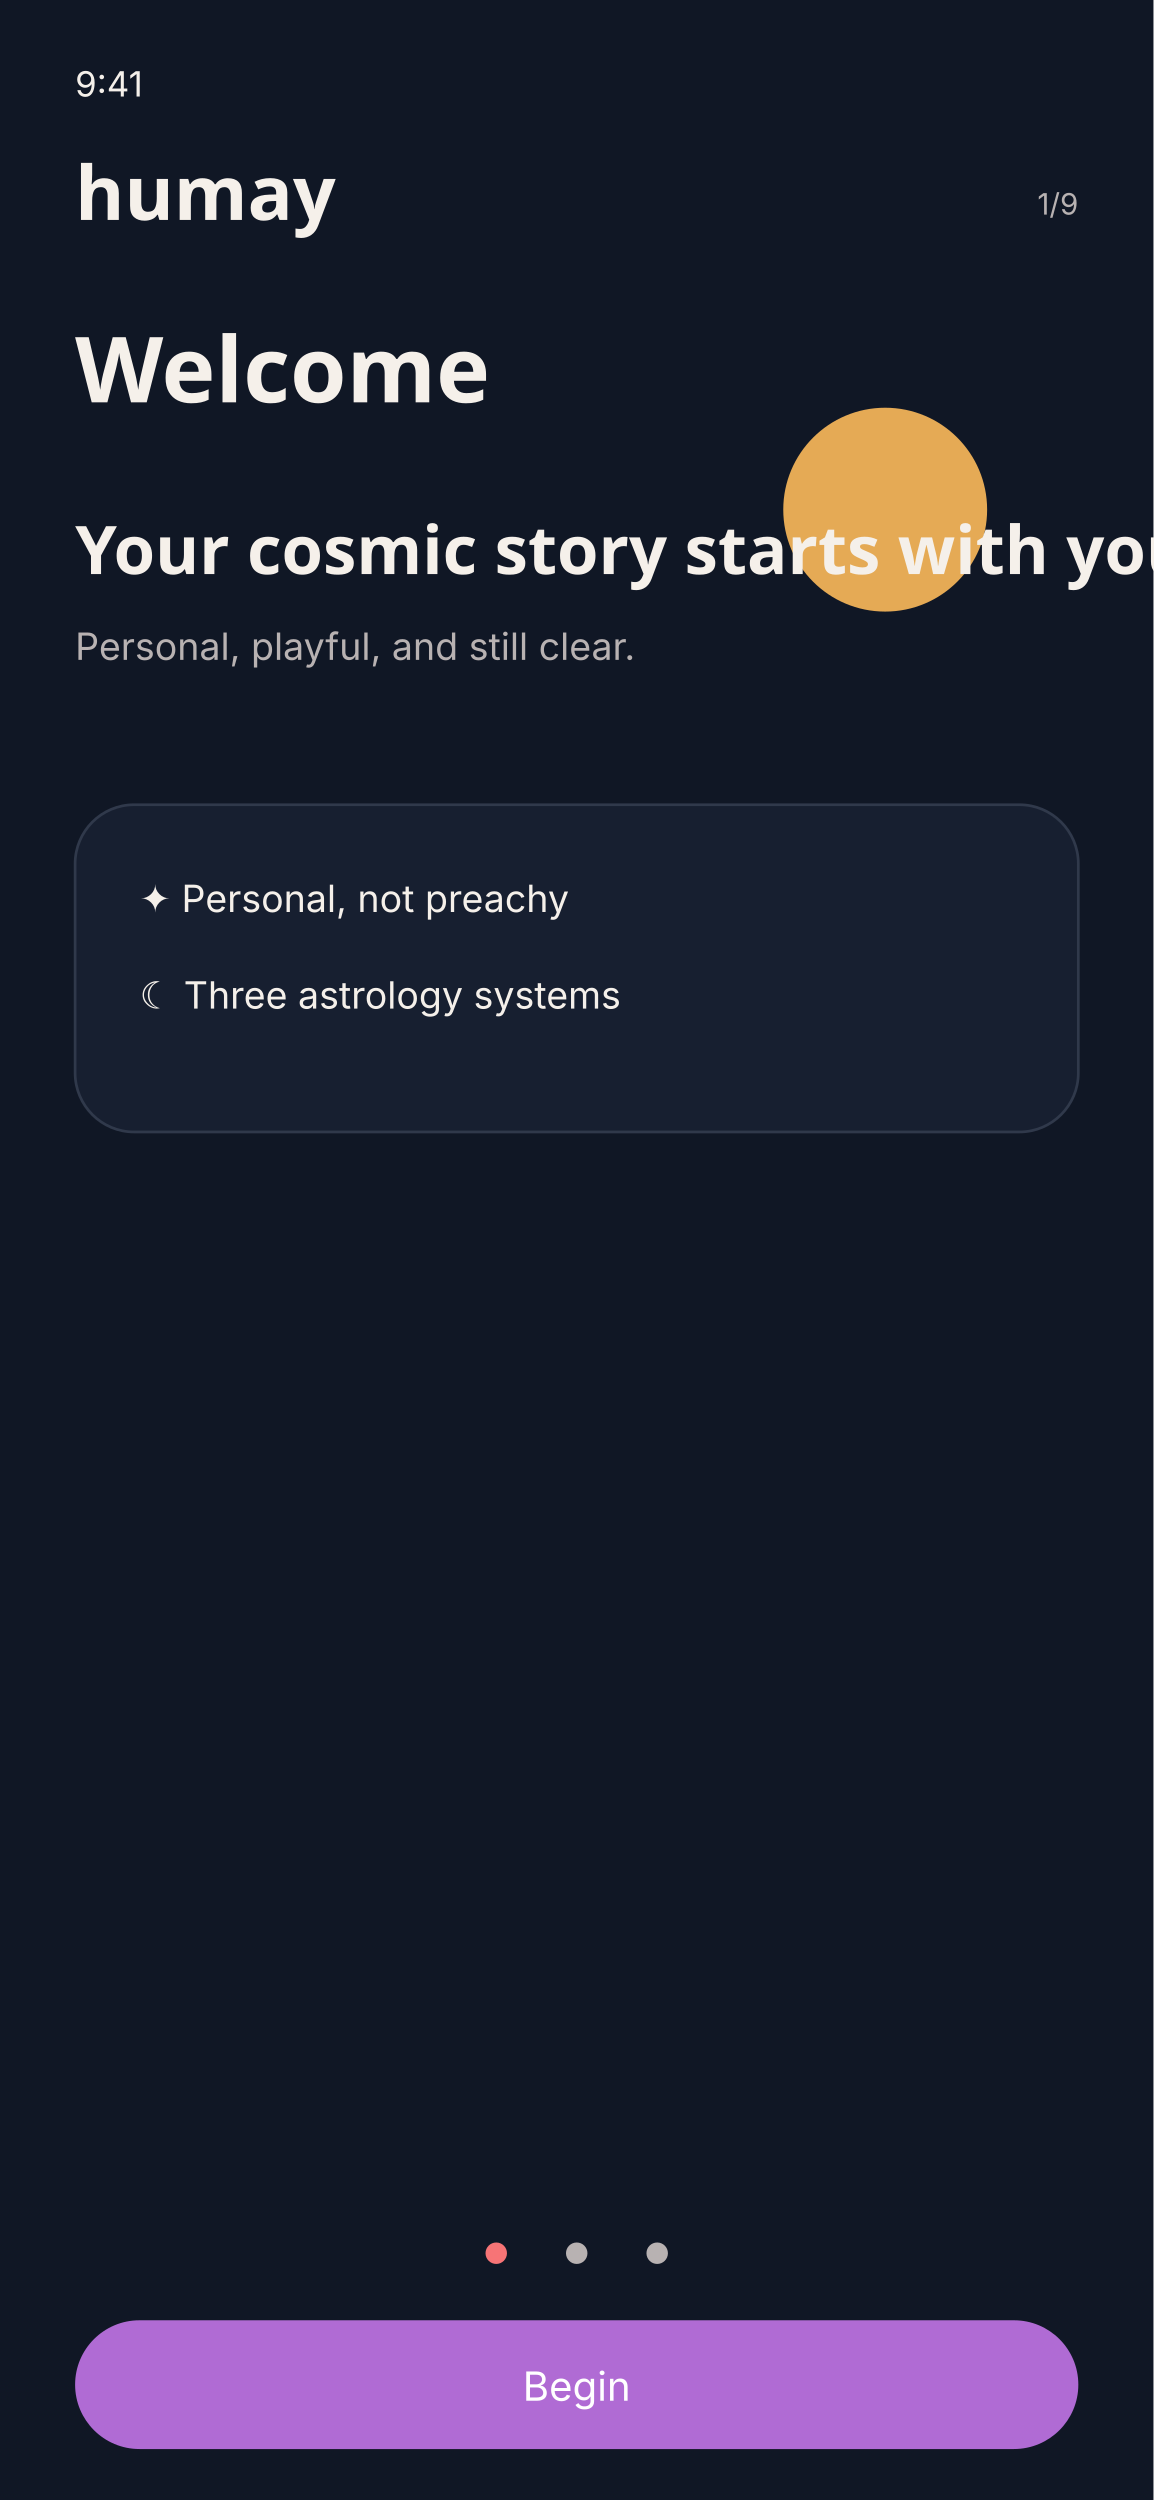
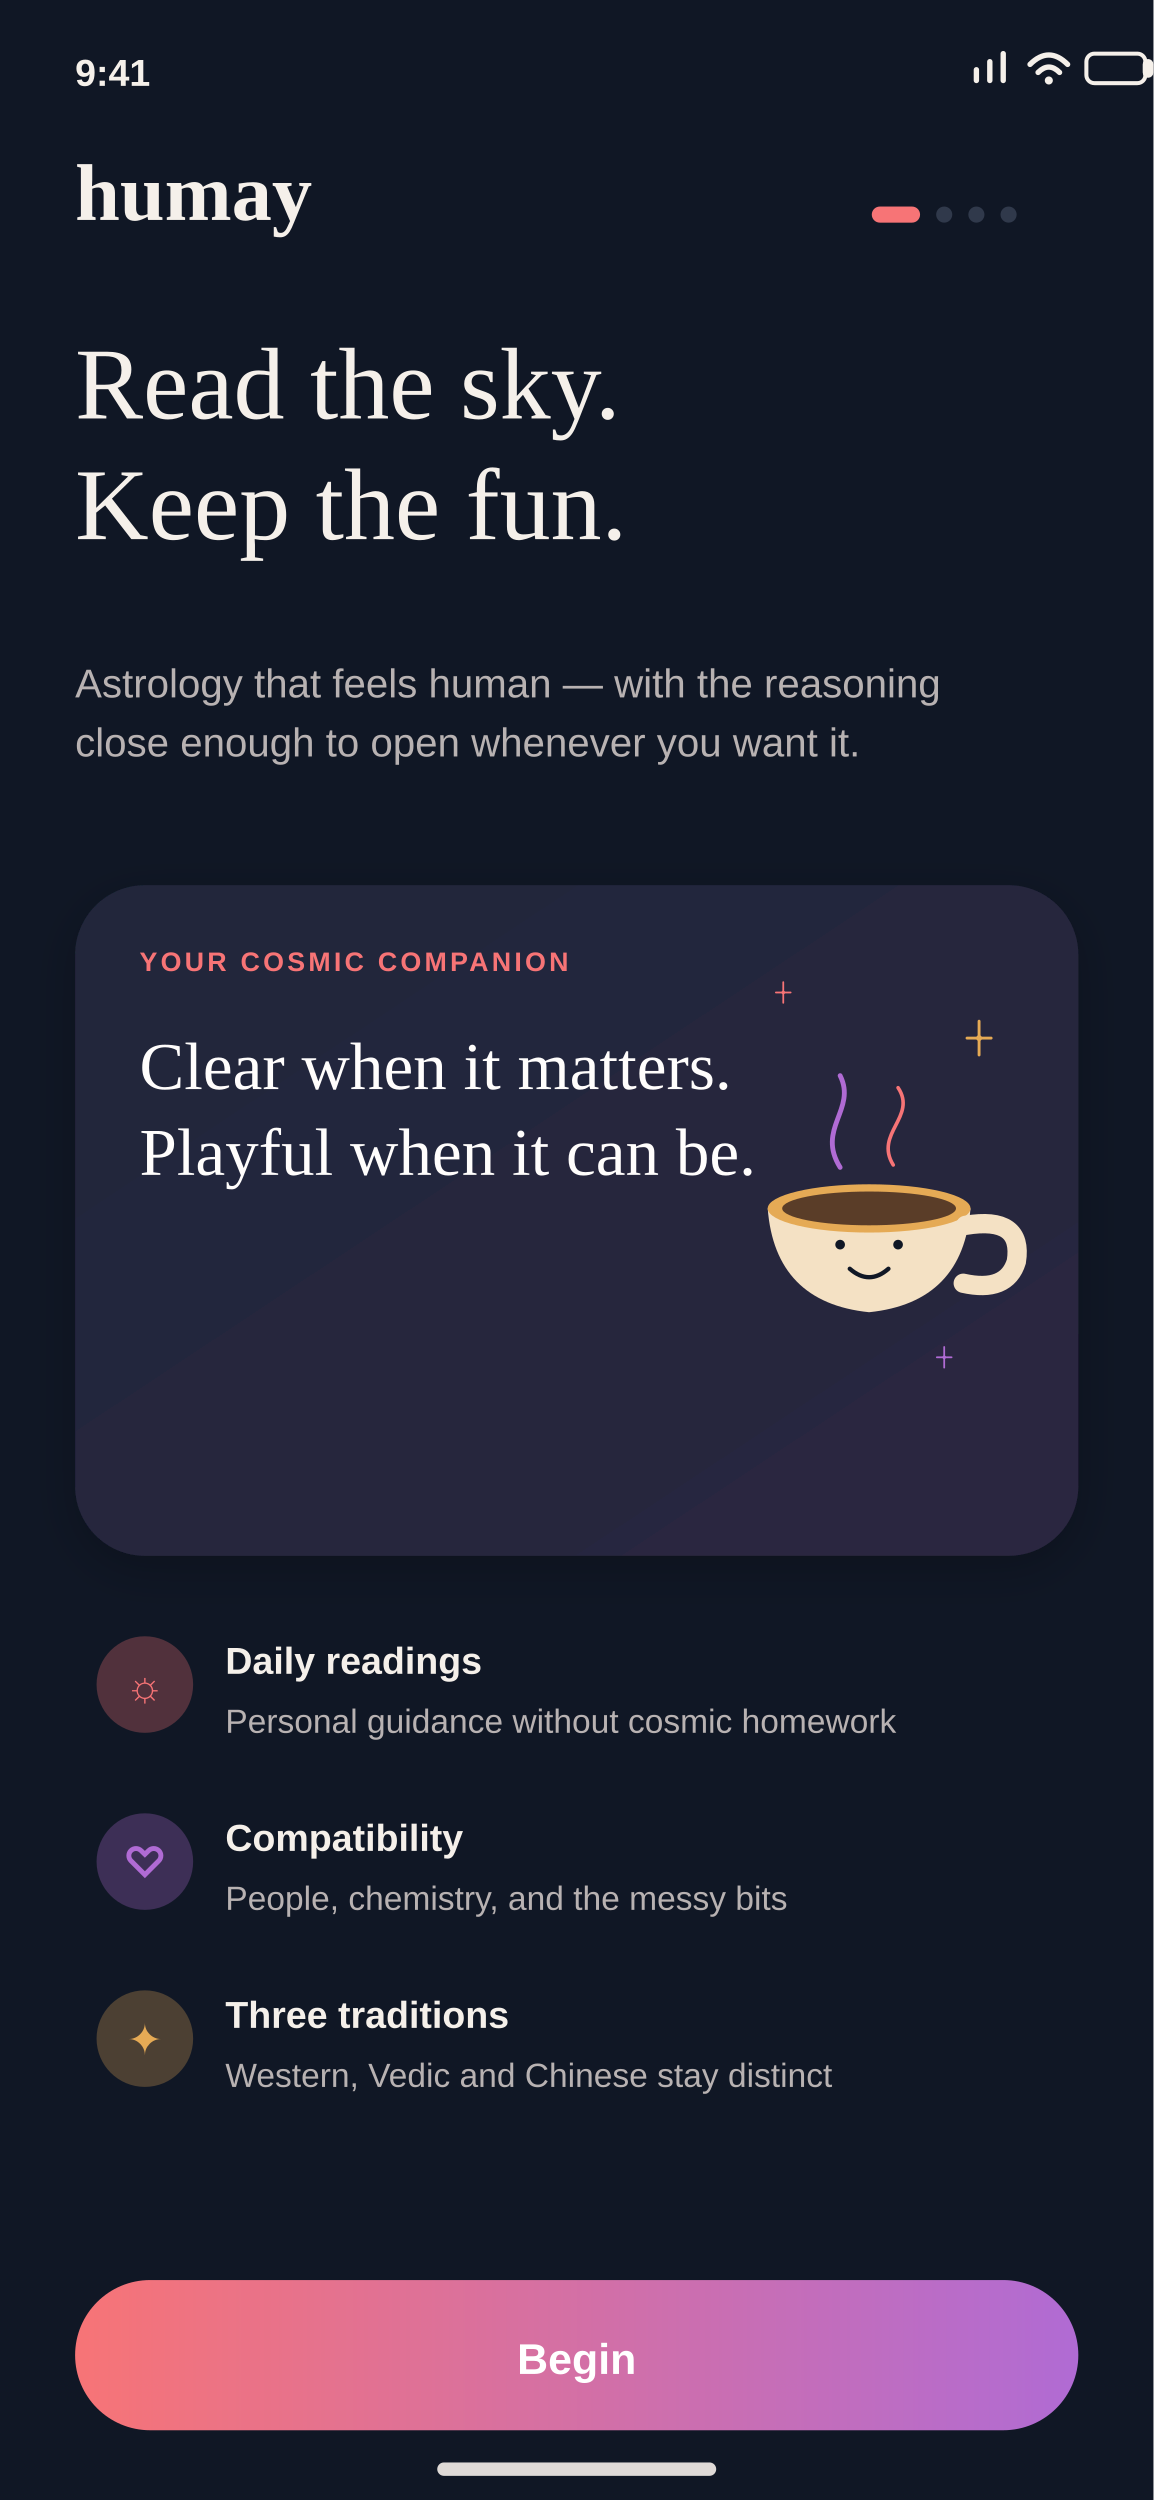
<svg xmlns="http://www.w3.org/2000/svg" width="430" height="932" viewBox="0 0 430 932">
-   <style>.bg{fill:#101725}.s{fill:#171F30;stroke:#30394B}.s2{fill:#20283A;stroke:#30394B}.i{fill:#F5F0EA}.m{fill:#B8B2B2}.ser{font-family:EB Garamond;font-weight:600}.san{font-family:Inter}.cor{fill:#F77476}.lav{fill:#B06BD4}.gol{fill:#E5AA55}.blu{fill:#71A9D0}.sag{fill:#77B39A}</style>
-   <rect width="430" height="932" class="bg" />
-   <text x="28" y="36" class="i san" font-size="13">9:41</text>
-   <text x="28" y="82" class="i ser" font-size="28">humay</text>
-   <text x="402" y="80" class="m san" font-size="11" text-anchor="end">1/9</text>
-   <text x="28" y="150" class="i ser" font-size="34">Welcome</text>
-   <circle cx="330" cy="190" r="38" class="gol" />
-   <text x="28" y="214" class="i ser" font-size="25">Your cosmic story starts with you.</text>
-   <text x="28" y="246" class="m san" font-size="14">Personal, playful, and still clear.</text>
-   <rect x="28" y="300" width="374" height="122" rx="22" class="s" stroke-width="1" />
-   <text x="52" y="340" class="i san" font-size="14">✦ Personal, not preachy</text>
-   <text x="52" y="376" class="i san" font-size="14">☾ Three astrology systems</text>
-   <circle cx="185" cy="840" r="4" class="cor" />
-   <circle cx="215" cy="840" r="4" class="m" />
-   <circle cx="245" cy="840" r="4" class="m" />
-   <rect x="28" y="865" width="374" height="48" rx="24" fill="#B06BD4" />
-   <text x="215" y="895" fill="#fff" text-anchor="middle" class="san" font-size="15">Begin</text>
+   <defs>
+     <linearGradient id="heroGrad" x1="0" y1="0" x2="1" y2="1">
+       <stop offset="0" stop-color="#20283A" />
+       <stop offset="1" stop-color="#2B2540" />
+     </linearGradient>
+     <linearGradient id="accentGrad" x1="0" y1="0" x2="1" y2="0">
+       <stop offset="0" stop-color="#F77476" />
+       <stop offset="1" stop-color="#B06BD4" />
+     </linearGradient>
+     <filter id="softShadow" x="-20%" y="-20%" width="140%" height="140%">
+       <feDropShadow dx="0" dy="5" stdDeviation="9" flood-color="#070B11" flood-opacity="0.22" />
+     </filter>
+   </defs>
+   <rect width="430" height="932" fill="#101725" />
+   <text x="28" y="32" fill="#F5F0EA" font-family="-apple-system, BlinkMacSystemFont, 'SF Pro Display', Arial, sans-serif" font-size="14" font-weight="600" text-anchor="start" opacity="1" letter-spacing="0">9:41</text>
+   <g fill="none" stroke="#F5F0EA" stroke-width="2" stroke-linecap="round">
+     <line x1="364" y1="26" x2="364" y2="30" stroke="#F5F0EA" stroke-width="2" stroke-linecap="round" opacity="1" />
+     <line x1="369" y1="23" x2="369" y2="30" stroke="#F5F0EA" stroke-width="2" stroke-linecap="round" opacity="1" />
+     <line x1="374" y1="20" x2="374" y2="30" stroke="#F5F0EA" stroke-width="2" stroke-linecap="round" opacity="1" />
+     <path d="M384 24 Q391 17 398 24 M387 27 Q391 23 395 27" />
+     <circle cx="391" cy="30" r="1.5" fill="#F5F0EA" stroke="none" />
+     <rect x="405" y="20" width="22" height="11" rx="3" fill="none" stroke="#F5F0EA" stroke-width="1.5" />
+     <rect x="427" y="23" width="2" height="5" rx="1" fill="#F5F0EA" />
+   </g>
+   <text x="28" y="82" fill="#F5F0EA" font-family="Georgia, 'Times New Roman', serif" font-size="30" font-weight="600" text-anchor="start" opacity="1" letter-spacing="0">humay</text>
+   <rect x="325" y="77" width="18" height="6" rx="3" fill="#F77476" />
+   <rect x="349" y="77" width="6" height="6" rx="3" fill="#30394B" />
+   <rect x="361" y="77" width="6" height="6" rx="3" fill="#30394B" />
+   <rect x="373" y="77" width="6" height="6" rx="3" fill="#30394B" />
+   <text x="28" y="156" fill="#F5F0EA" font-family="Georgia, Times New Roman, serif" font-size="38" font-weight="500" text-anchor="start">
+     <tspan x="28" dy="0">Read the sky.</tspan>
+     <tspan x="28" dy="45">Keep the fun.</tspan>
+   </text>
+   <text x="28" y="260" fill="#B8B2B2" font-family="-apple-system, BlinkMacSystemFont, SF Pro Display, Arial, sans-serif" font-size="15" font-weight="400" text-anchor="start">
+     <tspan x="28" dy="0">Astrology that feels human — with the reasoning</tspan>
+     <tspan x="28" dy="22">close enough to open whenever you want it.</tspan>
+   </text>
+   <rect x="28" y="330" width="374" height="250" rx="26" fill="url(#heroGrad)" filter="url(#softShadow)" />
+   <text x="52" y="362" fill="#F77476" font-family="-apple-system, BlinkMacSystemFont, 'SF Pro Display', Arial, sans-serif" font-size="10" font-weight="700" text-anchor="start" opacity="1" letter-spacing="1.2">YOUR COSMIC COMPANION</text>
+   <text x="52" y="406" fill="#FFFDFC" font-family="Georgia, Times New Roman, serif" font-size="25" font-weight="500" text-anchor="start">
+     <tspan x="52" dy="0">Clear when it matters.</tspan>
+     <tspan x="52" dy="32">Playful when it can be.</tspan>
+   </text>
+   <g>
+     <path d="M 286.2 450.5 Q 288.9 485.6 324 489.2 Q 359.1 485.6 361.8 450.5 Z" fill="#F4E1C4" />
+     <ellipse cx="324" cy="450.5" rx="37.8" ry="9.0" fill="#E5AA55" />
+     <ellipse cx="324" cy="450.5" rx="32.4" ry="6.3" fill="#5A3D28" />
+     <path d="M 360.0 456.8 Q 381.6 453.2 378.9 470.3 Q 375.3 482.0 359.1 478.4" fill="none" stroke="#F4E1C4" stroke-width="7.2" stroke-linecap="round" />
+     <circle cx="313.2" cy="464.0" r="1.8" fill="#101725" opacity="1" />
+     <circle cx="334.8" cy="464.0" r="1.8" fill="#101725" opacity="1" />
+     <path d="M 316.8 473.0 Q 324 479.3 331.2 473.0" fill="none" stroke="#101725" stroke-width="1.62" stroke-linecap="round" />
+     <path d="M 313.2 435.2 C 304.2 420.8 319.5 413.6 313.2 401.0" fill="none" stroke="#B06BD4" stroke-width="1.8" stroke-linecap="round" />
+     <path d="M 333.0 434.3 C 325.8 422.6 342.0 416.3 334.8 405.5" fill="none" stroke="#F77476" stroke-width="1.35" stroke-linecap="round" />
+   </g>
+   <g stroke="#E5AA55" stroke-width="1.08" stroke-linecap="round">
+     <line x1="365" y1="380.7" x2="365" y2="393.3" stroke="#E5AA55" stroke-width="1.08" stroke-linecap="round" opacity="1" />
+     <line x1="360.5" y1="387" x2="369.5" y2="387" stroke="#E5AA55" stroke-width="1.08" stroke-linecap="round" opacity="1" />
+     <circle cx="365" cy="387" r="1.08" fill="#E5AA55" stroke="none" />
+   </g>
+   <g stroke="#F77476" stroke-width="0.66" stroke-linecap="round">
+     <line x1="292" y1="366.15" x2="292" y2="373.85" stroke="#F77476" stroke-width="0.66" stroke-linecap="round" opacity="1" />
+     <line x1="289.25" y1="370" x2="294.75" y2="370" stroke="#F77476" stroke-width="0.66" stroke-linecap="round" opacity="1" />
+     <circle cx="292" cy="370" r="0.66" fill="#F77476" stroke="none" />
+   </g>
+   <g stroke="#B06BD4" stroke-width="0.66" stroke-linecap="round">
+     <line x1="352" y1="502.15" x2="352" y2="509.85" stroke="#B06BD4" stroke-width="0.66" stroke-linecap="round" opacity="1" />
+     <line x1="349.25" y1="506" x2="354.75" y2="506" stroke="#B06BD4" stroke-width="0.66" stroke-linecap="round" opacity="1" />
+     <circle cx="352" cy="506" r="0.66" fill="#B06BD4" stroke="none" />
+   </g>
+   <circle cx="54" cy="628" r="18" fill="#F77476" opacity="0.28" />
+   <text x="54" y="634" fill="#F77476" font-family="-apple-system, BlinkMacSystemFont, 'SF Pro Display', Arial, sans-serif" font-size="16" font-weight="650" text-anchor="middle" opacity="1" letter-spacing="0">☼</text>
+   <text x="84" y="624" fill="#F5F0EA" font-family="-apple-system, BlinkMacSystemFont, 'SF Pro Display', Arial, sans-serif" font-size="14" font-weight="650" text-anchor="start" opacity="1" letter-spacing="0">Daily readings</text>
+   <text x="84" y="646" fill="#B8B2B2" font-family="-apple-system, BlinkMacSystemFont, 'SF Pro Display', Arial, sans-serif" font-size="12.5" font-weight="400" text-anchor="start" opacity="1" letter-spacing="0">Personal guidance without cosmic homework</text>
+   <circle cx="54" cy="694" r="18" fill="#B06BD4" opacity="0.28" />
+   <text x="54" y="700" fill="#B06BD4" font-family="-apple-system, BlinkMacSystemFont, 'SF Pro Display', Arial, sans-serif" font-size="16" font-weight="650" text-anchor="middle" opacity="1" letter-spacing="0">♡</text>
+   <text x="84" y="690" fill="#F5F0EA" font-family="-apple-system, BlinkMacSystemFont, 'SF Pro Display', Arial, sans-serif" font-size="14" font-weight="650" text-anchor="start" opacity="1" letter-spacing="0">Compatibility</text>
+   <text x="84" y="712" fill="#B8B2B2" font-family="-apple-system, BlinkMacSystemFont, 'SF Pro Display', Arial, sans-serif" font-size="12.5" font-weight="400" text-anchor="start" opacity="1" letter-spacing="0">People, chemistry, and the messy bits</text>
+   <circle cx="54" cy="760" r="18" fill="#E5AA55" opacity="0.28" />
+   <text x="54" y="766" fill="#E5AA55" font-family="-apple-system, BlinkMacSystemFont, 'SF Pro Display', Arial, sans-serif" font-size="16" font-weight="650" text-anchor="middle" opacity="1" letter-spacing="0">✦</text>
+   <text x="84" y="756" fill="#F5F0EA" font-family="-apple-system, BlinkMacSystemFont, 'SF Pro Display', Arial, sans-serif" font-size="14" font-weight="650" text-anchor="start" opacity="1" letter-spacing="0">Three traditions</text>
+   <text x="84" y="778" fill="#B8B2B2" font-family="-apple-system, BlinkMacSystemFont, 'SF Pro Display', Arial, sans-serif" font-size="12.5" font-weight="400" text-anchor="start" opacity="1" letter-spacing="0">Western, Vedic and Chinese stay distinct</text>
+   <rect x="28" y="850" width="374" height="56" rx="28" fill="url(#accentGrad)" />
+   <text x="215" y="885" fill="#FFFFFF" font-family="-apple-system, BlinkMacSystemFont, 'SF Pro Display', Arial, sans-serif" font-size="16" font-weight="650" text-anchor="middle" opacity="1" letter-spacing="0">Begin</text>
+   <rect x="163" y="918" width="104" height="5" rx="2.5" fill="#F5F0EA" opacity=".9" />
</svg>
